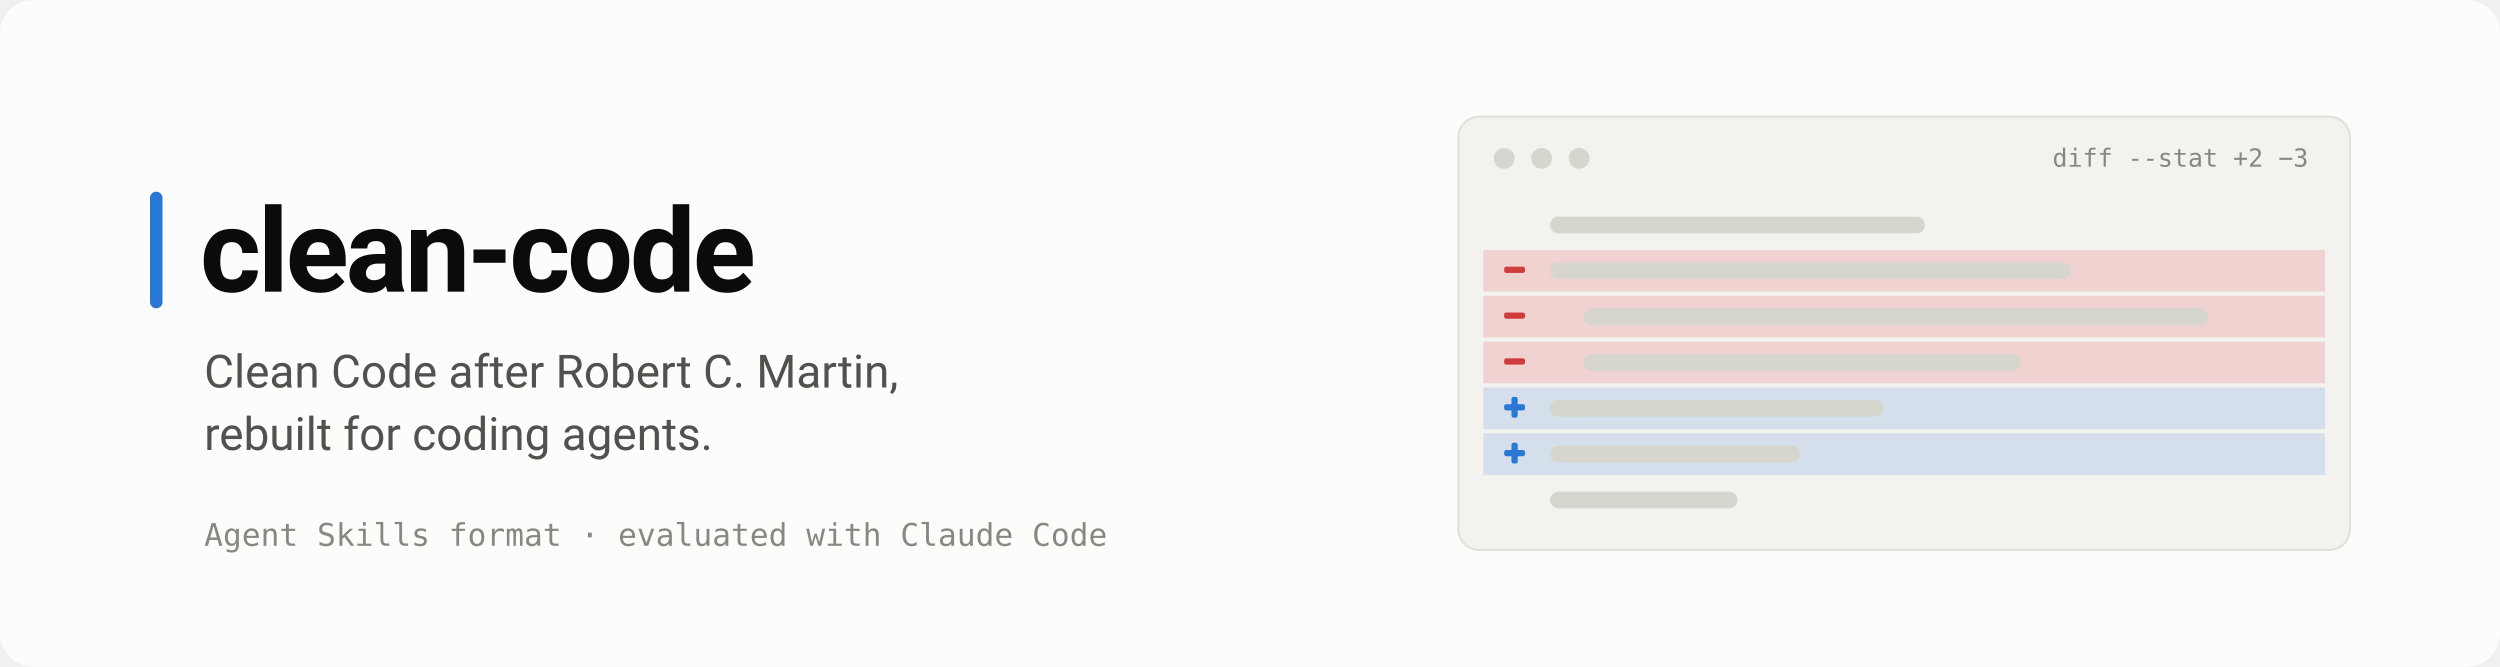
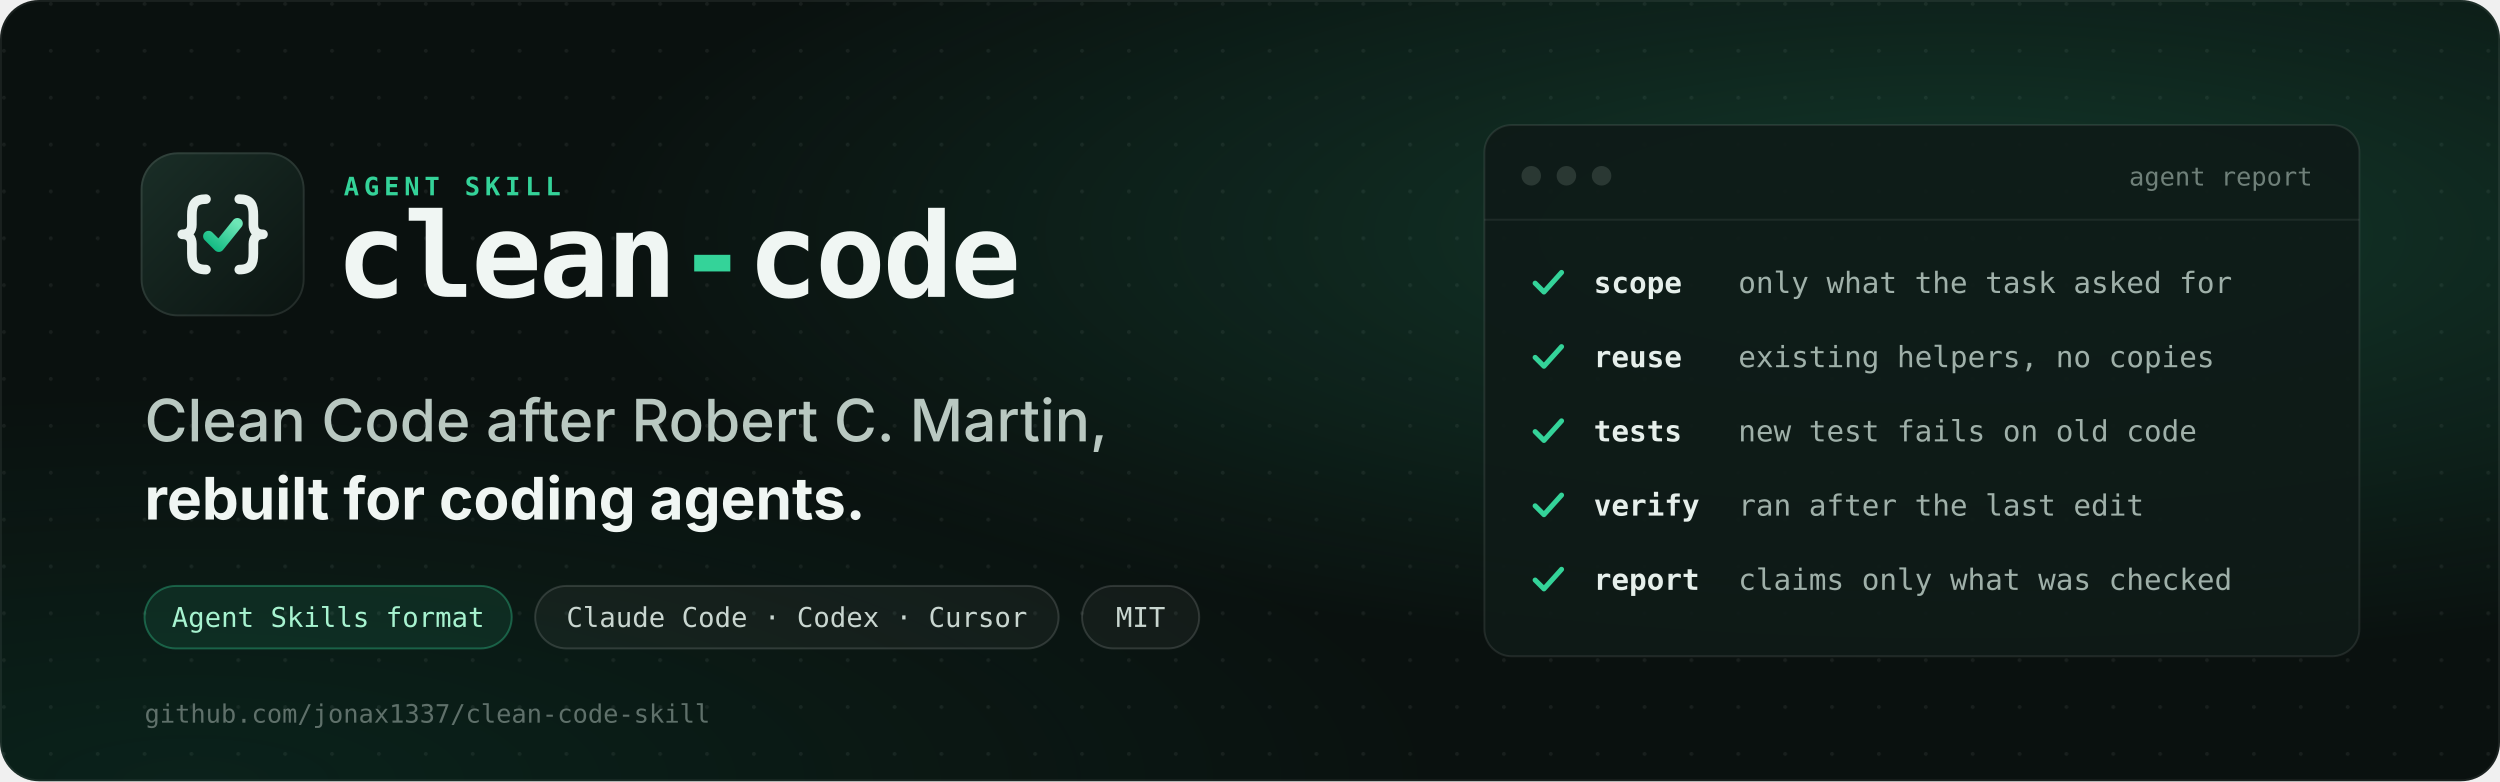
- <svg xmlns="http://www.w3.org/2000/svg" width="1200" height="320" viewBox="0 0 1200 320" role="img" aria-labelledby="title desc">
+ <svg xmlns="http://www.w3.org/2000/svg" width="1280" height="400" viewBox="0 0 1280 400" role="img" aria-labelledby="title desc">
+   <defs>
+     <pattern id="dots" width="24" height="24" patternUnits="userSpaceOnUse">
+       <circle cx="2" cy="2" r="1" fill="#ffffff" fill-opacity="0.06" />
+     </pattern>
+     <radialGradient id="glow-right" cx="0.78" cy="0.3" r="0.55">
+       <stop offset="0" stop-color="#34d399" stop-opacity="0.20" />
+       <stop offset="1" stop-color="#34d399" stop-opacity="0" />
+     </radialGradient>
+     <radialGradient id="glow-left" cx="0.08" cy="1" r="0.5">
+       <stop offset="0" stop-color="#10b981" stop-opacity="0.10" />
+       <stop offset="1" stop-color="#10b981" stop-opacity="0" />
+     </radialGradient>
+     <linearGradient id="tile" x1="0" y1="0" x2="1" y2="1">
+       <stop offset="0" stop-color="#1a2e27" />
+       <stop offset="1" stop-color="#0b1411" />
+     </linearGradient>
+     <linearGradient id="mint" x1="0" y1="1" x2="1" y2="0">
+       <stop offset="0" stop-color="#10b981" />
+       <stop offset="1" stop-color="#6ee7b7" />
+     </linearGradient>
+     <clipPath id="card">
+       <rect width="1280" height="400" rx="20" />
+     </clipPath>
+   </defs>
  <style>
-     text { font-family: system-ui, -apple-system, "Segoe UI", Roboto, sans-serif; }
-     .mono { font-family: ui-monospace, "SF Mono", "Cascadia Code", Consolas, monospace; }
-     .bg { fill: #fcfcfb; }
-     .panel { fill: #f3f2ee; stroke: #e1e0d9; }
-     .ink { fill: #0b0b0b; }
-     .ink2 { fill: #52514e; }
-     .muted { fill: #898781; }
-     .line { fill: #d6d5ce; }
-     .del { fill: #e34948; opacity: .18; }
-     .delmark { fill: #d03b3b; }
-     .add { fill: #2a78d6; opacity: .16; }
-     .addmark { fill: #2a78d6; }
-     .accent { fill: #2a78d6; }
-     @media (prefers-color-scheme: dark) {
-       .bg { fill: #0d0d0d; }
-       .panel { fill: #1a1a19; stroke: #2c2c2a; }
-       .ink { fill: #f0efec; }
-       .ink2 { fill: #c3c2b7; }
-       .line { fill: #383835; }
-       .del { fill: #e66767; opacity: .20; }
-       .delmark { fill: #e66767; }
-       .add { fill: #3987e5; opacity: .22; }
-       .addmark { fill: #3987e5; }
-       .accent { fill: #3987e5; }
-     }
+     .sans { font-family: Inter, ui-sans-serif, system-ui, -apple-system, "Segoe UI", Roboto, sans-serif; }
+     .mono { font-family: ui-monospace, "SF Mono", "Cascadia Code", "JetBrains Mono", Menlo, Consolas, monospace; }
  </style>
-   <rect class="bg" width="1200" height="320" rx="16" />
-   <rect class="accent" x="72" y="92" width="6" height="56" rx="3" />
-   <text class="ink" x="96" y="140" font-size="56" font-weight="700" letter-spacing="-1.5">clean-code</text>
-   <text class="ink2" x="98" y="186" font-size="22">Clean Code after Robert C. Martin,</text>
-   <text class="ink2" x="98" y="216" font-size="22">rebuilt for coding agents.</text>
-   <text class="muted mono" x="98" y="262" font-size="15">Agent Skills format · evaluated with Claude Code</text>
-   <g transform="translate(700 56)">
-     <rect class="panel" width="428" height="208" rx="10" stroke-width="1" />
-     <circle class="line" cx="22" cy="20" r="5" />
-     <circle class="line" cx="40" cy="20" r="5" />
-     <circle class="line" cx="58" cy="20" r="5" />
-     <text class="muted mono" x="408" y="24" font-size="12" text-anchor="end">diff --stat  +2 −3</text>
-     <rect class="line" x="44" y="48" width="180" height="8" rx="4" />
-     <rect class="del" x="12" y="64" width="404" height="20" />
-     <rect class="delmark" x="22" y="72" width="10" height="3" rx="1" />
-     <rect class="line" x="44" y="70" width="250" height="8" rx="4" />
-     <rect class="del" x="12" y="86" width="404" height="20" />
-     <rect class="delmark" x="22" y="94" width="10" height="3" rx="1" />
-     <rect class="line" x="60" y="92" width="300" height="8" rx="4" />
-     <rect class="del" x="12" y="108" width="404" height="20" />
-     <rect class="delmark" x="22" y="116" width="10" height="3" rx="1" />
-     <rect class="line" x="60" y="114" width="210" height="8" rx="4" />
-     <rect class="add" x="12" y="130" width="404" height="20" />
-     <rect class="addmark" x="22" y="138" width="10" height="3" rx="1" />
-     <rect class="addmark" x="25.5" y="134.5" width="3" height="10" rx="1" />
-     <rect class="line" x="44" y="136" width="160" height="8" rx="4" />
-     <rect class="add" x="12" y="152" width="404" height="20" />
-     <rect class="addmark" x="22" y="160" width="10" height="3" rx="1" />
-     <rect class="addmark" x="25.5" y="156.5" width="3" height="10" rx="1" />
-     <rect class="line" x="44" y="158" width="120" height="8" rx="4" />
-     <rect class="line" x="44" y="180" width="90" height="8" rx="4" />
+   <g clip-path="url(#card)">
+     <rect width="1280" height="400" fill="#0a110f" />
+     <rect width="1280" height="400" fill="url(#dots)" />
+     <rect width="1280" height="400" fill="url(#glow-right)" />
+     <rect width="1280" height="400" fill="url(#glow-left)" />
+   </g>
+   <rect x="0.5" y="0.5" width="1279" height="399" rx="19.5" fill="none" stroke="#ffffff" stroke-opacity="0.07" />
+   <g transform="translate(72 78) scale(0.164)">
+     <rect width="512" height="512" rx="116" fill="url(#tile)" />
+     <rect x="3" y="3" width="506" height="506" rx="113" fill="none" stroke="#ffffff" stroke-opacity="0.10" stroke-width="6" />
+     <g fill="none" stroke-linecap="round" stroke-linejoin="round">
+       <path d="M204 146 C168 146 160 164 160 196 L160 226 C160 245 150 256 130 256 C150 256 160 267 160 286 L160 316 C160 348 168 366 204 366" stroke="#e8f1ed" stroke-width="30" />
+       <path d="M308 146 C344 146 352 164 352 196 L352 226 C352 245 362 256 382 256 C362 256 352 267 352 286 L352 316 C352 348 344 366 308 366" stroke="#e8f1ed" stroke-width="30" />
+       <path d="M212 262 L244 294 L302 222" stroke="url(#mint)" stroke-width="34" />
+     </g>
+   </g>
+   <text class="mono" x="176" y="100" font-size="13" font-weight="600" letter-spacing="2.5" fill="#34d399">AGENT SKILL</text>
+   <text class="mono" x="172" y="152" font-size="60" font-weight="700" letter-spacing="-1.5" fill="#f0f6f3">clean<tspan fill="#34d399">-</tspan>code</text>
+   <text class="sans" x="74" y="226" font-size="30" font-weight="500" fill="#b9c8c1">Clean Code after Robert C. Martin,</text>
+   <text class="sans" x="74" y="266" font-size="30" font-weight="700" fill="#f0f6f3">rebuilt for coding agents.</text>
+   <g class="mono" font-size="14">
+     <rect x="74" y="300" width="188" height="32" rx="16" fill="#34d399" fill-opacity="0.10" stroke="#34d399" stroke-opacity="0.35" />
+     <text x="168" y="321" text-anchor="middle" fill="#a7f3d0">Agent Skills format</text>
+     <rect x="274" y="300" width="268" height="32" rx="16" fill="#ffffff" fill-opacity="0.04" stroke="#ffffff" stroke-opacity="0.14" />
+     <text x="408" y="321" text-anchor="middle" fill="#c9d6d0">Claude Code · Codex · Cursor</text>
+     <rect x="554" y="300" width="60" height="32" rx="16" fill="#ffffff" fill-opacity="0.04" stroke="#ffffff" stroke-opacity="0.14" />
+     <text x="584" y="321" text-anchor="middle" fill="#c9d6d0">MIT</text>
+   </g>
+   <text class="mono" x="74" y="370" font-size="13" fill="#5f706a">github.com/jonax1337/clean-code-skill</text>
+   <g transform="translate(760 64)">
+     <rect width="448" height="272" rx="14" fill="#0f1a17" fill-opacity="0.92" stroke="#ffffff" stroke-opacity="0.09" />
+     <circle cx="24" cy="26" r="5" fill="#2a3833" />
+     <circle cx="42" cy="26" r="5" fill="#2a3833" />
+     <circle cx="60" cy="26" r="5" fill="#2a3833" />
+     <text class="mono" x="424" y="31" font-size="13" text-anchor="end" fill="#6f8079">agent report</text>
+     <rect x="0" y="48" width="448" height="1" fill="#ffffff" fill-opacity="0.07" />
+     <g class="mono" font-size="15">
+       <g transform="translate(0 86)">
+         <path d="M26 -5 l4.5 4.5 l9 -10" fill="none" stroke="#34d399" stroke-width="2.6" stroke-linecap="round" stroke-linejoin="round" />
+         <text x="56" y="0" font-weight="700" fill="#e6efeb">scope</text>
+         <text x="130" y="0" fill="#9fb0a9">only what the task asked for</text>
+       </g>
+       <g transform="translate(0 124)">
+         <path d="M26 -5 l4.5 4.5 l9 -10" fill="none" stroke="#34d399" stroke-width="2.6" stroke-linecap="round" stroke-linejoin="round" />
+         <text x="56" y="0" font-weight="700" fill="#e6efeb">reuse</text>
+         <text x="130" y="0" fill="#9fb0a9">existing helpers, no copies</text>
+       </g>
+       <g transform="translate(0 162)">
+         <path d="M26 -5 l4.5 4.5 l9 -10" fill="none" stroke="#34d399" stroke-width="2.6" stroke-linecap="round" stroke-linejoin="round" />
+         <text x="56" y="0" font-weight="700" fill="#e6efeb">tests</text>
+         <text x="130" y="0" fill="#9fb0a9">new test fails on old code</text>
+       </g>
+       <g transform="translate(0 200)">
+         <path d="M26 -5 l4.5 4.5 l9 -10" fill="none" stroke="#34d399" stroke-width="2.6" stroke-linecap="round" stroke-linejoin="round" />
+         <text x="56" y="0" font-weight="700" fill="#e6efeb">verify</text>
+         <text x="130" y="0" fill="#9fb0a9">ran after the last edit</text>
+       </g>
+       <g transform="translate(0 238)">
+         <path d="M26 -5 l4.5 4.5 l9 -10" fill="none" stroke="#34d399" stroke-width="2.6" stroke-linecap="round" stroke-linejoin="round" />
+         <text x="56" y="0" font-weight="700" fill="#e6efeb">report</text>
+         <text x="130" y="0" fill="#9fb0a9">claims only what was checked</text>
+       </g>
+     </g>
  </g>
</svg>
